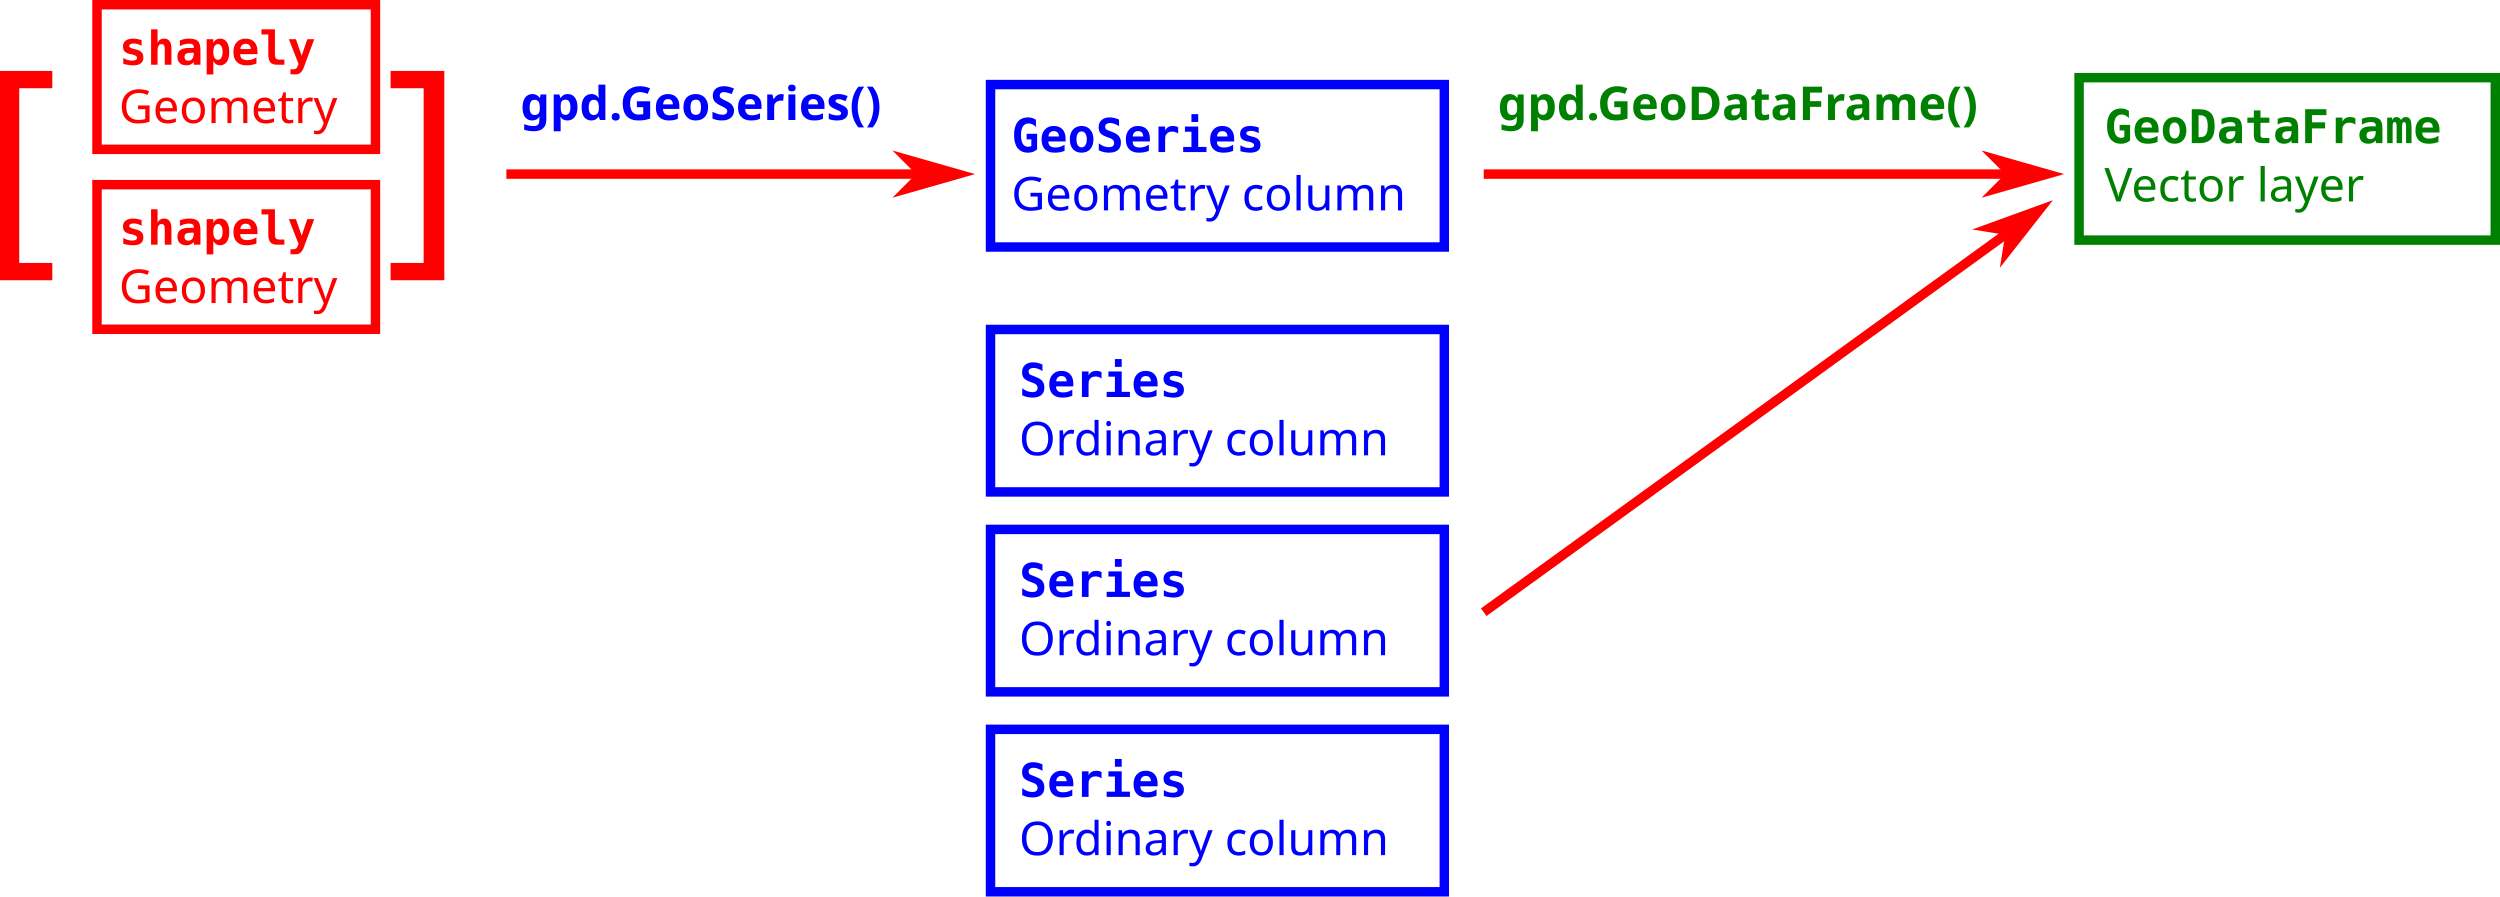
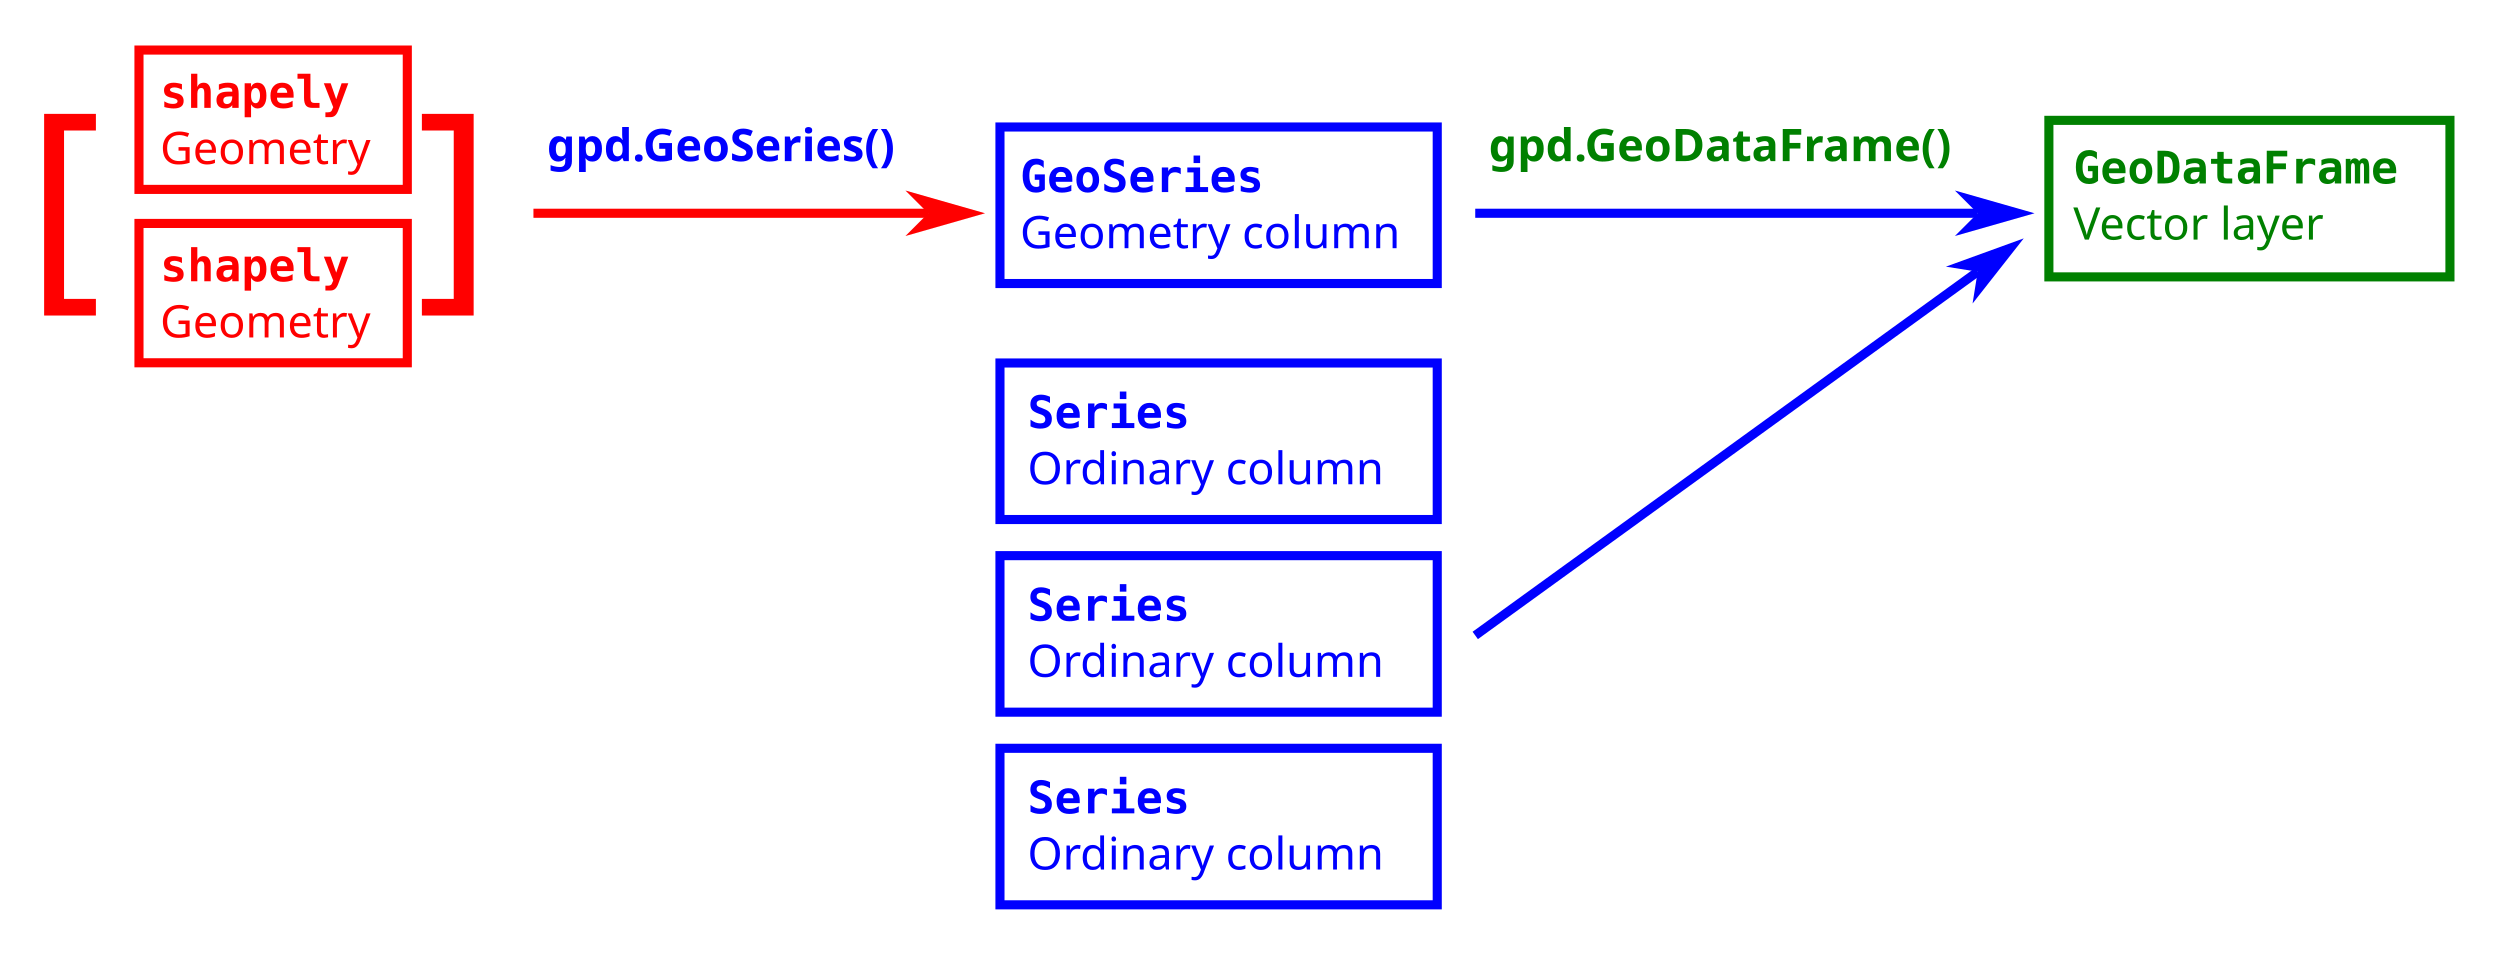
- <svg xmlns="http://www.w3.org/2000/svg" width="264.675mm" height="94.913mm" viewBox="0 0 264.675 94.913" version="1.1" id="svg471">
+ <svg xmlns="http://www.w3.org/2000/svg" width="274.675mm" height="104.913mm" viewBox="0 0 274.675 104.913" version="1.1" id="svg471">
  <defs id="defs468">
    <marker style="overflow:visible" id="Arrow1L" refX="0" refY="0" orient="auto-start-reverse" markerWidth="8.75" markerHeight="5" viewBox="0 0 8.75 5" preserveAspectRatio="xMidYMid">
      <path style="fill:context-stroke;fill-rule:evenodd;stroke:none" d="M 0,0 5,-5 -12.5,0 5,5 Z" id="arrow1L" transform="scale(-0.5)" />
    </marker>
  </defs>
-   <g id="layer1" transform="translate(1.598283,-121.5669)">
+   <g id="layer1" transform="translate(6.598283,-116.5669)">
    <text xml:space="preserve" style="font-size:4.939px;fill:#008000;stroke:none;stroke-width:0;stroke-dasharray:none;stroke-opacity:1" x="221.197" y="136.722" id="text1545">
      <tspan style="font-style:normal;font-variant:normal;font-weight:bold;font-stretch:normal;font-size:4.939px;font-family:monospace;-inkscape-font-specification:monospace;fill:#008000;stroke:none;stroke-width:0;stroke-dasharray:none" x="221.197" y="136.722" id="tspan1543">GeoDataFrame</tspan>
      <tspan style="font-style:normal;font-variant:normal;font-weight:normal;font-stretch:normal;font-size:4.939px;font-family:sans-serif;-inkscape-font-specification:sans-serif;fill:#008000;stroke:none;stroke-width:0;stroke-dasharray:none" x="221.197" y="142.895" id="tspan614">Vector layer</tspan>
      <tspan style="font-style:normal;font-variant:normal;font-weight:normal;font-stretch:normal;font-size:4.939px;font-family:monospace;-inkscape-font-specification:monospace;fill:#008000;stroke:none;stroke-width:0;stroke-dasharray:none" x="221.197" y="149.069" id="tspan1651" />
    </text>
    <g id="g2197" transform="translate(-11.1125,11.1125)">
      <text xml:space="preserve" style="font-size:4.939px;fill:#ff0000;stroke:none;stroke-width:0;stroke-dasharray:none;stroke-opacity:1" x="22.112" y="117.307" id="text1397">
        <tspan style="font-style:normal;font-variant:normal;font-weight:bold;font-stretch:normal;font-size:4.939px;font-family:monospace;-inkscape-font-specification:monospace;fill:#ff0000;stroke:none;stroke-width:0;stroke-dasharray:none" x="22.112" y="117.307" id="tspan1520">shapely</tspan>
        <tspan style="font-style:normal;font-variant:normal;font-weight:normal;font-stretch:normal;font-size:4.939px;font-family:sans-serif;-inkscape-font-specification:sans-serif;fill:#ff0000;stroke:none;stroke-width:0;stroke-dasharray:none" x="22.112" y="123.48" id="tspan716">Geometry</tspan>
      </text>
      <rect style="fill:none;stroke:#ff0000;stroke-width:1;stroke-dasharray:none" id="rect1056" width="29.481" height="15.309" x="19.783" y="110.954" />
    </g>
    <g id="g1853" transform="translate(-11.1125,30.16252)">
      <text xml:space="preserve" style="font-size:4.939px;fill:#ff0000;stroke:none;stroke-width:0;stroke-dasharray:none;stroke-opacity:1" x="22.112" y="117.307" id="text1849">
        <tspan style="font-style:normal;font-variant:normal;font-weight:bold;font-stretch:normal;font-size:4.939px;font-family:monospace;-inkscape-font-specification:monospace;fill:#ff0000;stroke:none;stroke-width:0;stroke-dasharray:none" x="22.112" y="117.307" id="tspan1845">shapely</tspan>
        <tspan style="font-style:normal;font-variant:normal;font-weight:normal;font-stretch:normal;font-size:4.939px;font-family:sans-serif;-inkscape-font-specification:sans-serif;fill:#ff0000;stroke:none;stroke-width:0;stroke-dasharray:none" x="22.112" y="123.48" id="tspan1847">Geometry</tspan>
      </text>
      <rect style="fill:none;stroke:#ff0000;stroke-width:1;stroke-dasharray:none" id="rect1851" width="29.481" height="15.309" x="19.783" y="110.954" />
    </g>
    <path style="fill:none;stroke:#ff0000;stroke-width:1;stroke-dasharray:none;marker-end:url(#Arrow1L)" d="M 52.011,139.998 H 95.382" id="path1919" />
    <text xml:space="preserve" style="font-size:4.939px;fill:#0000ff;stroke:none;stroke-width:0;stroke-dasharray:none;stroke-opacity:1" x="53.503" y="134.274" id="text2191">
      <tspan style="font-style:normal;font-variant:normal;font-weight:bold;font-stretch:normal;font-size:4.939px;font-family:sans-serif;-inkscape-font-specification:sans-serif;fill:#0000ff;stroke:none;stroke-width:0;stroke-dasharray:none" x="53.503" y="134.274" id="tspan2189">gpd.GeoSeries()</tspan>
    </text>
-     <path style="fill:none;stroke:#ff0000;stroke-width:1;stroke-dasharray:none;marker-end:url(#Arrow1L)" d="m 155.486,139.998 h 55.201" id="path2340" />
+     <path style="fill:none;stroke:#0000ff;stroke-width:1;stroke-dasharray:none;marker-end:url(#Arrow1L)" d="m 155.486,139.998 h 55.201" id="path2340" />
    <text xml:space="preserve" style="font-size:4.939px;fill:#008000;stroke:none;stroke-width:0;stroke-dasharray:none;stroke-opacity:1" x="156.978" y="134.274" id="text2344">
      <tspan style="font-style:normal;font-variant:normal;font-weight:bold;font-stretch:normal;font-size:4.939px;font-family:sans-serif;-inkscape-font-specification:sans-serif;fill:#008000;stroke:none;stroke-width:0;stroke-dasharray:none" x="156.978" y="134.274" id="tspan2342">gpd.GeoDataFrame()</tspan>
    </text>
    <text xml:space="preserve" style="font-size:25.4px;font-family:sans-serif;-inkscape-font-specification:sans-serif;fill:#ff0000;stroke:none;stroke-width:1;stroke-dasharray:none" x="-3.781" y="147.221" id="text2422">
      <tspan id="tspan2420" style="font-size:25.4px;fill:#ff0000;stroke:none;stroke-width:1" x="-3.781" y="147.221">[</tspan>
    </text>
    <text xml:space="preserve" style="font-size:25.4px;font-family:sans-serif;-inkscape-font-specification:sans-serif;fill:#ff0000;stroke:none;stroke-width:1;stroke-dasharray:none" x="39.113" y="147.221" id="text2426">
      <tspan id="tspan2424" style="font-size:25.4px;fill:#ff0000;stroke:none;stroke-width:1" x="39.113" y="147.221">]</tspan>
    </text>
    <g id="g4715">
      <text xml:space="preserve" style="font-size:4.939px;fill:#0000ff;stroke:none;stroke-width:0;stroke-dasharray:none;stroke-opacity:1" x="106.296" y="163.595" id="text2826">
        <tspan style="font-style:normal;font-variant:normal;font-weight:bold;font-stretch:normal;font-size:4.939px;font-family:monospace;-inkscape-font-specification:monospace;fill:#0000ff;stroke:none;stroke-width:0;stroke-dasharray:none" x="106.296" y="163.595" id="tspan2822">Series</tspan>
        <tspan style="font-style:normal;font-variant:normal;font-weight:normal;font-stretch:normal;font-size:4.939px;font-family:sans-serif;-inkscape-font-specification:sans-serif;fill:#0000ff;stroke:none;stroke-width:0;stroke-dasharray:none" x="106.296" y="169.768" id="tspan2824">Ordinary column</tspan>
      </text>
      <rect style="fill:none;stroke:#0000ff;stroke-width:1;stroke-dasharray:none" id="rect2886" width="48.043" height="17.198" x="103.268" y="156.449" />
    </g>
    <g id="g3050" transform="translate(0,21.16668)">
      <text xml:space="preserve" style="font-size:4.939px;fill:#0000ff;stroke:none;stroke-width:0;stroke-dasharray:none;stroke-opacity:1" x="106.296" y="163.595" id="text3046">
        <tspan style="font-style:normal;font-variant:normal;font-weight:bold;font-stretch:normal;font-size:4.939px;font-family:monospace;-inkscape-font-specification:monospace;fill:#0000ff;stroke:none;stroke-width:0;stroke-dasharray:none" x="106.296" y="163.595" id="tspan3042">Series</tspan>
        <tspan style="font-style:normal;font-variant:normal;font-weight:normal;font-stretch:normal;font-size:4.939px;font-family:sans-serif;-inkscape-font-specification:sans-serif;fill:#0000ff;stroke:none;stroke-width:0;stroke-dasharray:none" x="106.296" y="169.768" id="tspan3044">Ordinary column</tspan>
      </text>
      <rect style="fill:none;stroke:#0000ff;stroke-width:1;stroke-dasharray:none" id="rect3048" width="48.043" height="17.198" x="103.268" y="156.449" />
    </g>
    <g id="g4552" transform="translate(0,42.33335)">
      <text xml:space="preserve" style="font-size:4.939px;fill:#0000ff;stroke:none;stroke-width:0;stroke-dasharray:none;stroke-opacity:1" x="106.296" y="163.595" id="text4548">
        <tspan style="font-style:normal;font-variant:normal;font-weight:bold;font-stretch:normal;font-size:4.939px;font-family:monospace;-inkscape-font-specification:monospace;fill:#0000ff;stroke:none;stroke-width:0;stroke-dasharray:none" x="106.296" y="163.595" id="tspan4544">Series</tspan>
        <tspan style="font-style:normal;font-variant:normal;font-weight:normal;font-stretch:normal;font-size:4.939px;font-family:sans-serif;-inkscape-font-specification:sans-serif;fill:#0000ff;stroke:none;stroke-width:0;stroke-dasharray:none" x="106.296" y="169.768" id="tspan4546">Ordinary column</tspan>
      </text>
      <rect style="fill:none;stroke:#0000ff;stroke-width:1;stroke-dasharray:none" id="rect4550" width="48.043" height="17.198" x="103.268" y="156.449" />
    </g>
-     <path style="fill:none;stroke:#ff0000;stroke-width:1;stroke-dasharray:none;marker-end:url(#Arrow1L)" d="m 155.486,186.383 55.201,-39.961" id="path4554" />
+     <path style="fill:none;stroke:#0000ff;stroke-width:1;stroke-dasharray:none;marker-end:url(#Arrow1L)" d="m 155.486,186.383 55.201,-39.961" id="path4554" />
    <g id="g4733">
      <text xml:space="preserve" style="font-size:4.939px;fill:#0000ff;stroke:none;stroke-width:0;stroke-dasharray:none;stroke-opacity:1" x="105.479" y="137.666" id="text1264">
        <tspan style="font-style:normal;font-variant:normal;font-weight:bold;font-stretch:normal;font-size:4.939px;font-family:monospace;-inkscape-font-specification:monospace;fill:#0000ff;stroke:none;stroke-width:0;stroke-dasharray:none" x="105.479" y="137.666" id="tspan1518">GeoSeries</tspan>
        <tspan style="font-style:normal;font-variant:normal;font-weight:normal;font-stretch:normal;font-size:4.939px;font-family:sans-serif;-inkscape-font-specification:sans-serif;fill:#0000ff;stroke:none;stroke-width:0;stroke-dasharray:none" x="105.479" y="143.84" id="tspan668">Geometry column</tspan>
      </text>
      <rect style="fill:none;stroke:#0000ff;stroke-width:1;stroke-dasharray:none" id="rect4659" width="48.043" height="17.198" x="103.268" y="130.52" />
    </g>
    <rect style="fill:none;stroke:#008000;stroke-width:1;stroke-dasharray:none" id="rect4727" width="44.065" height="17.198" x="218.512" y="129.79" />
  </g>
</svg>
